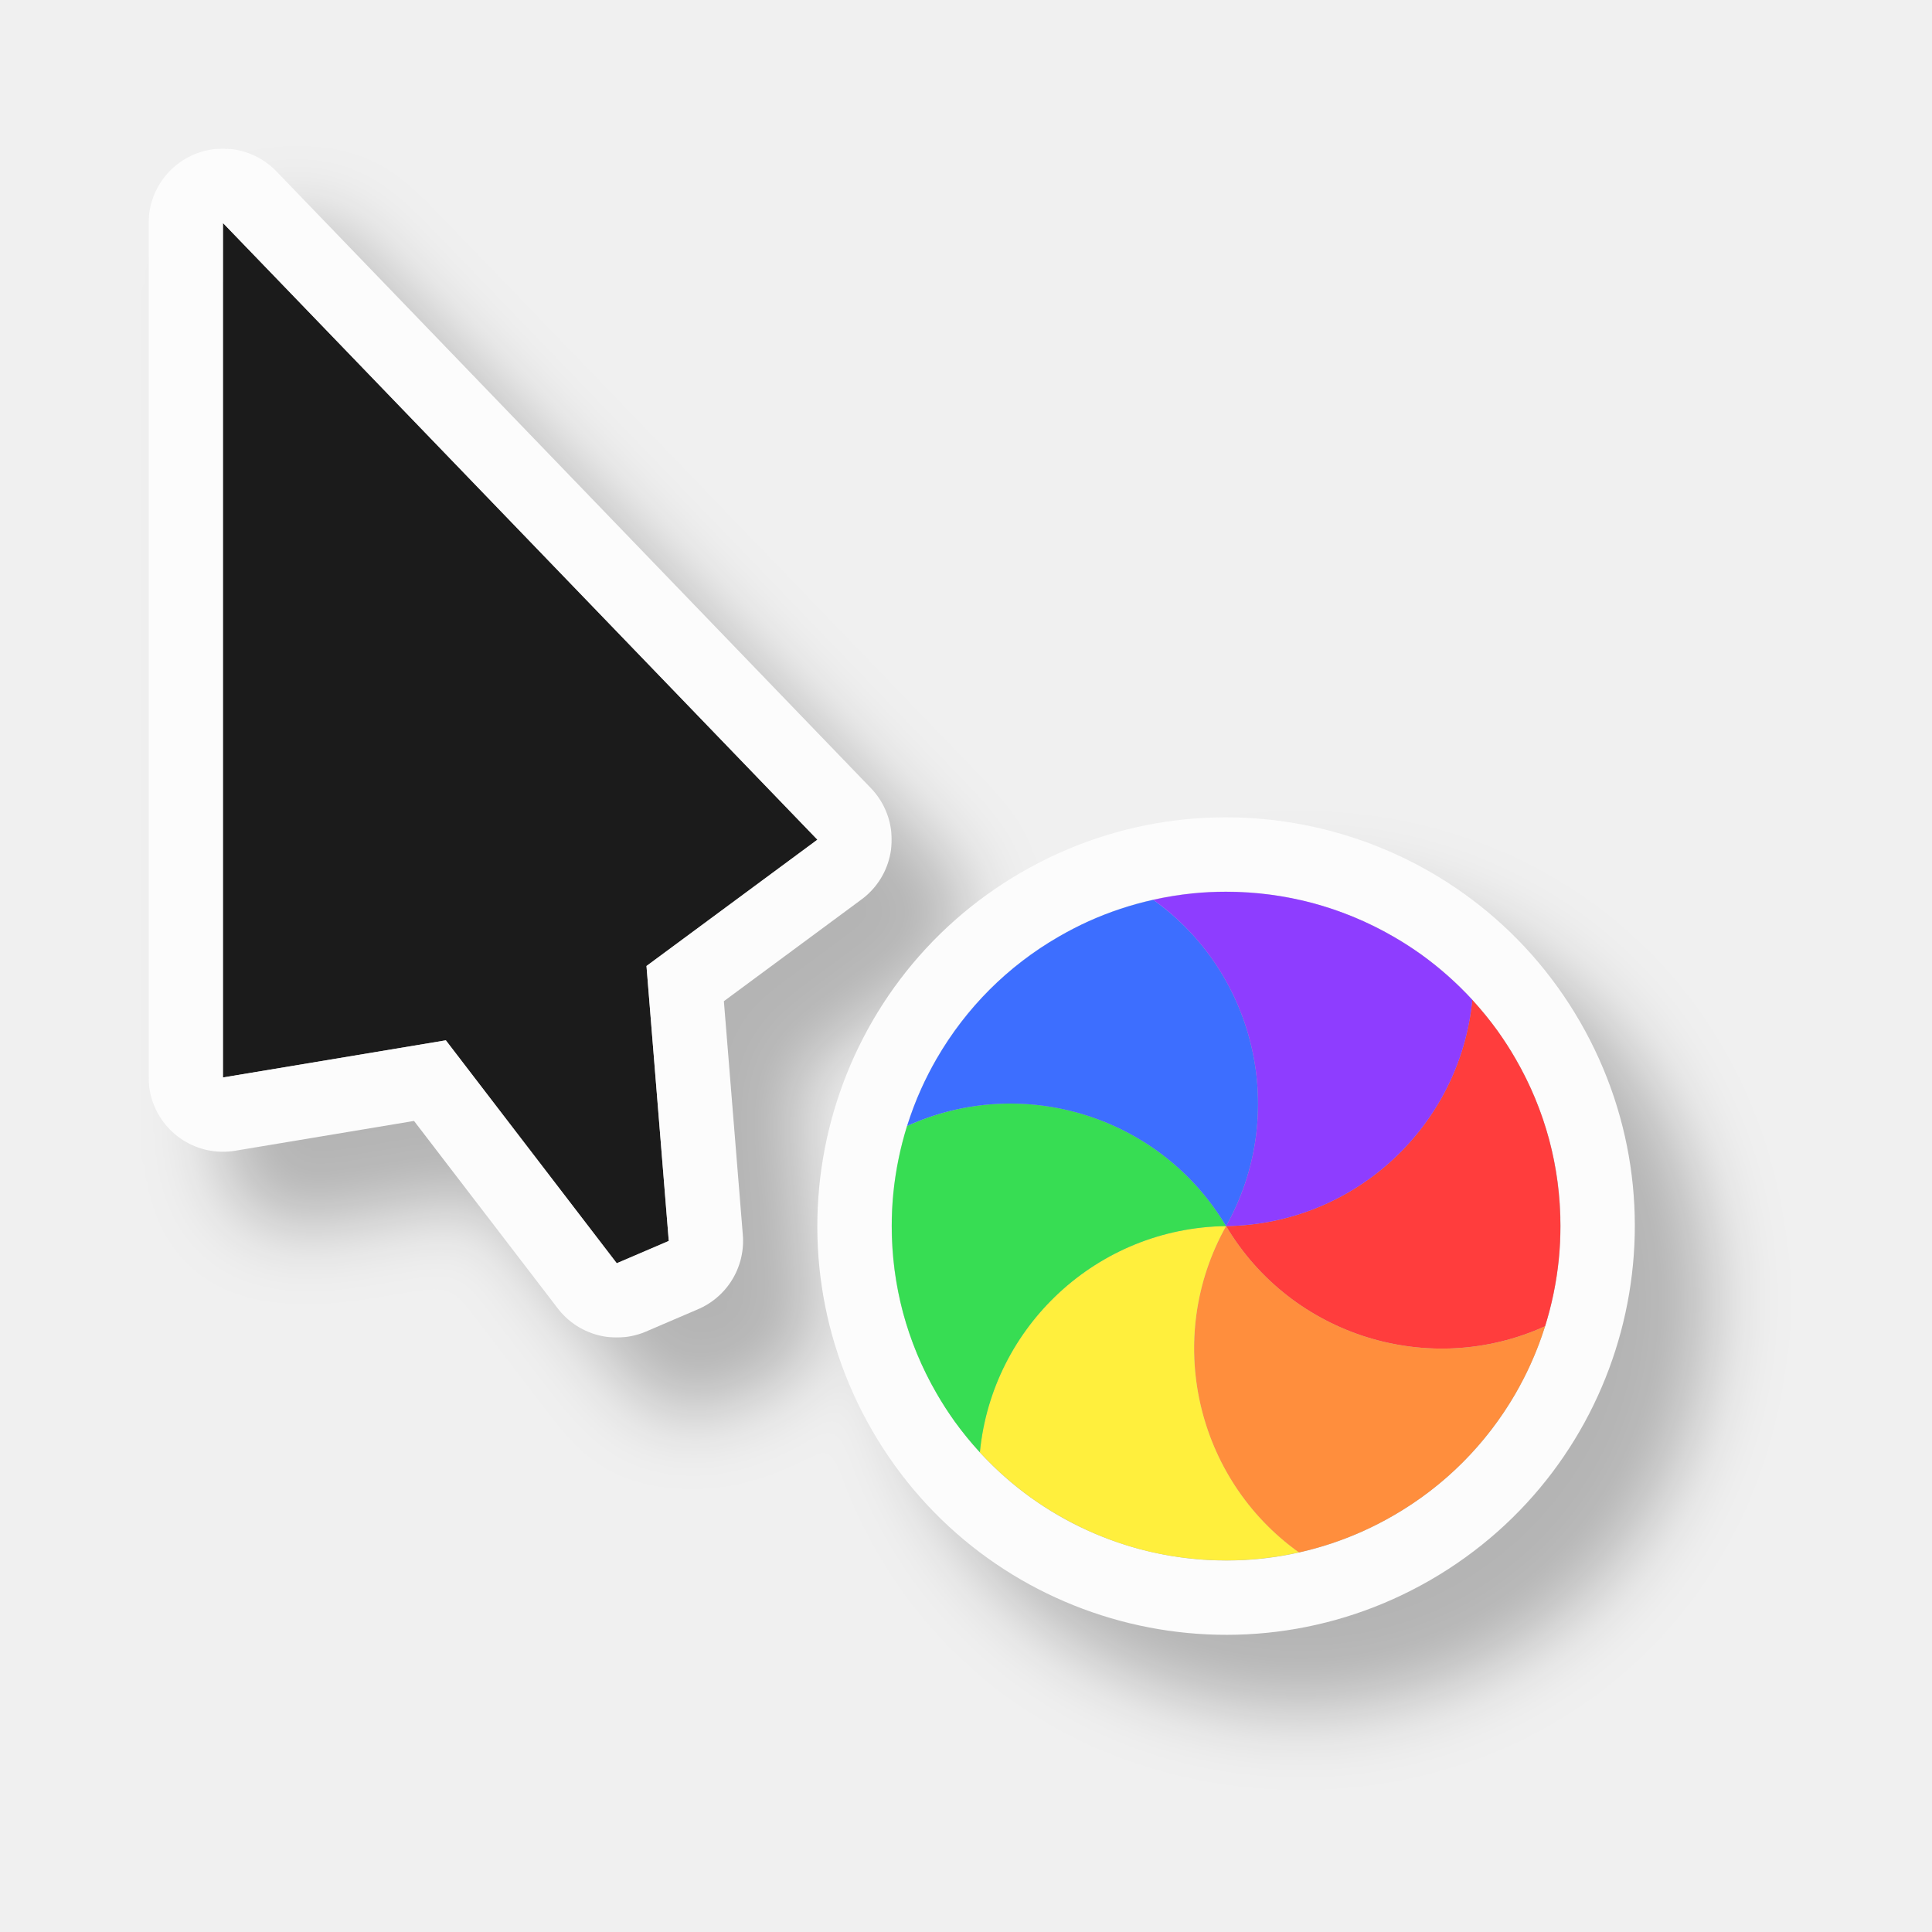
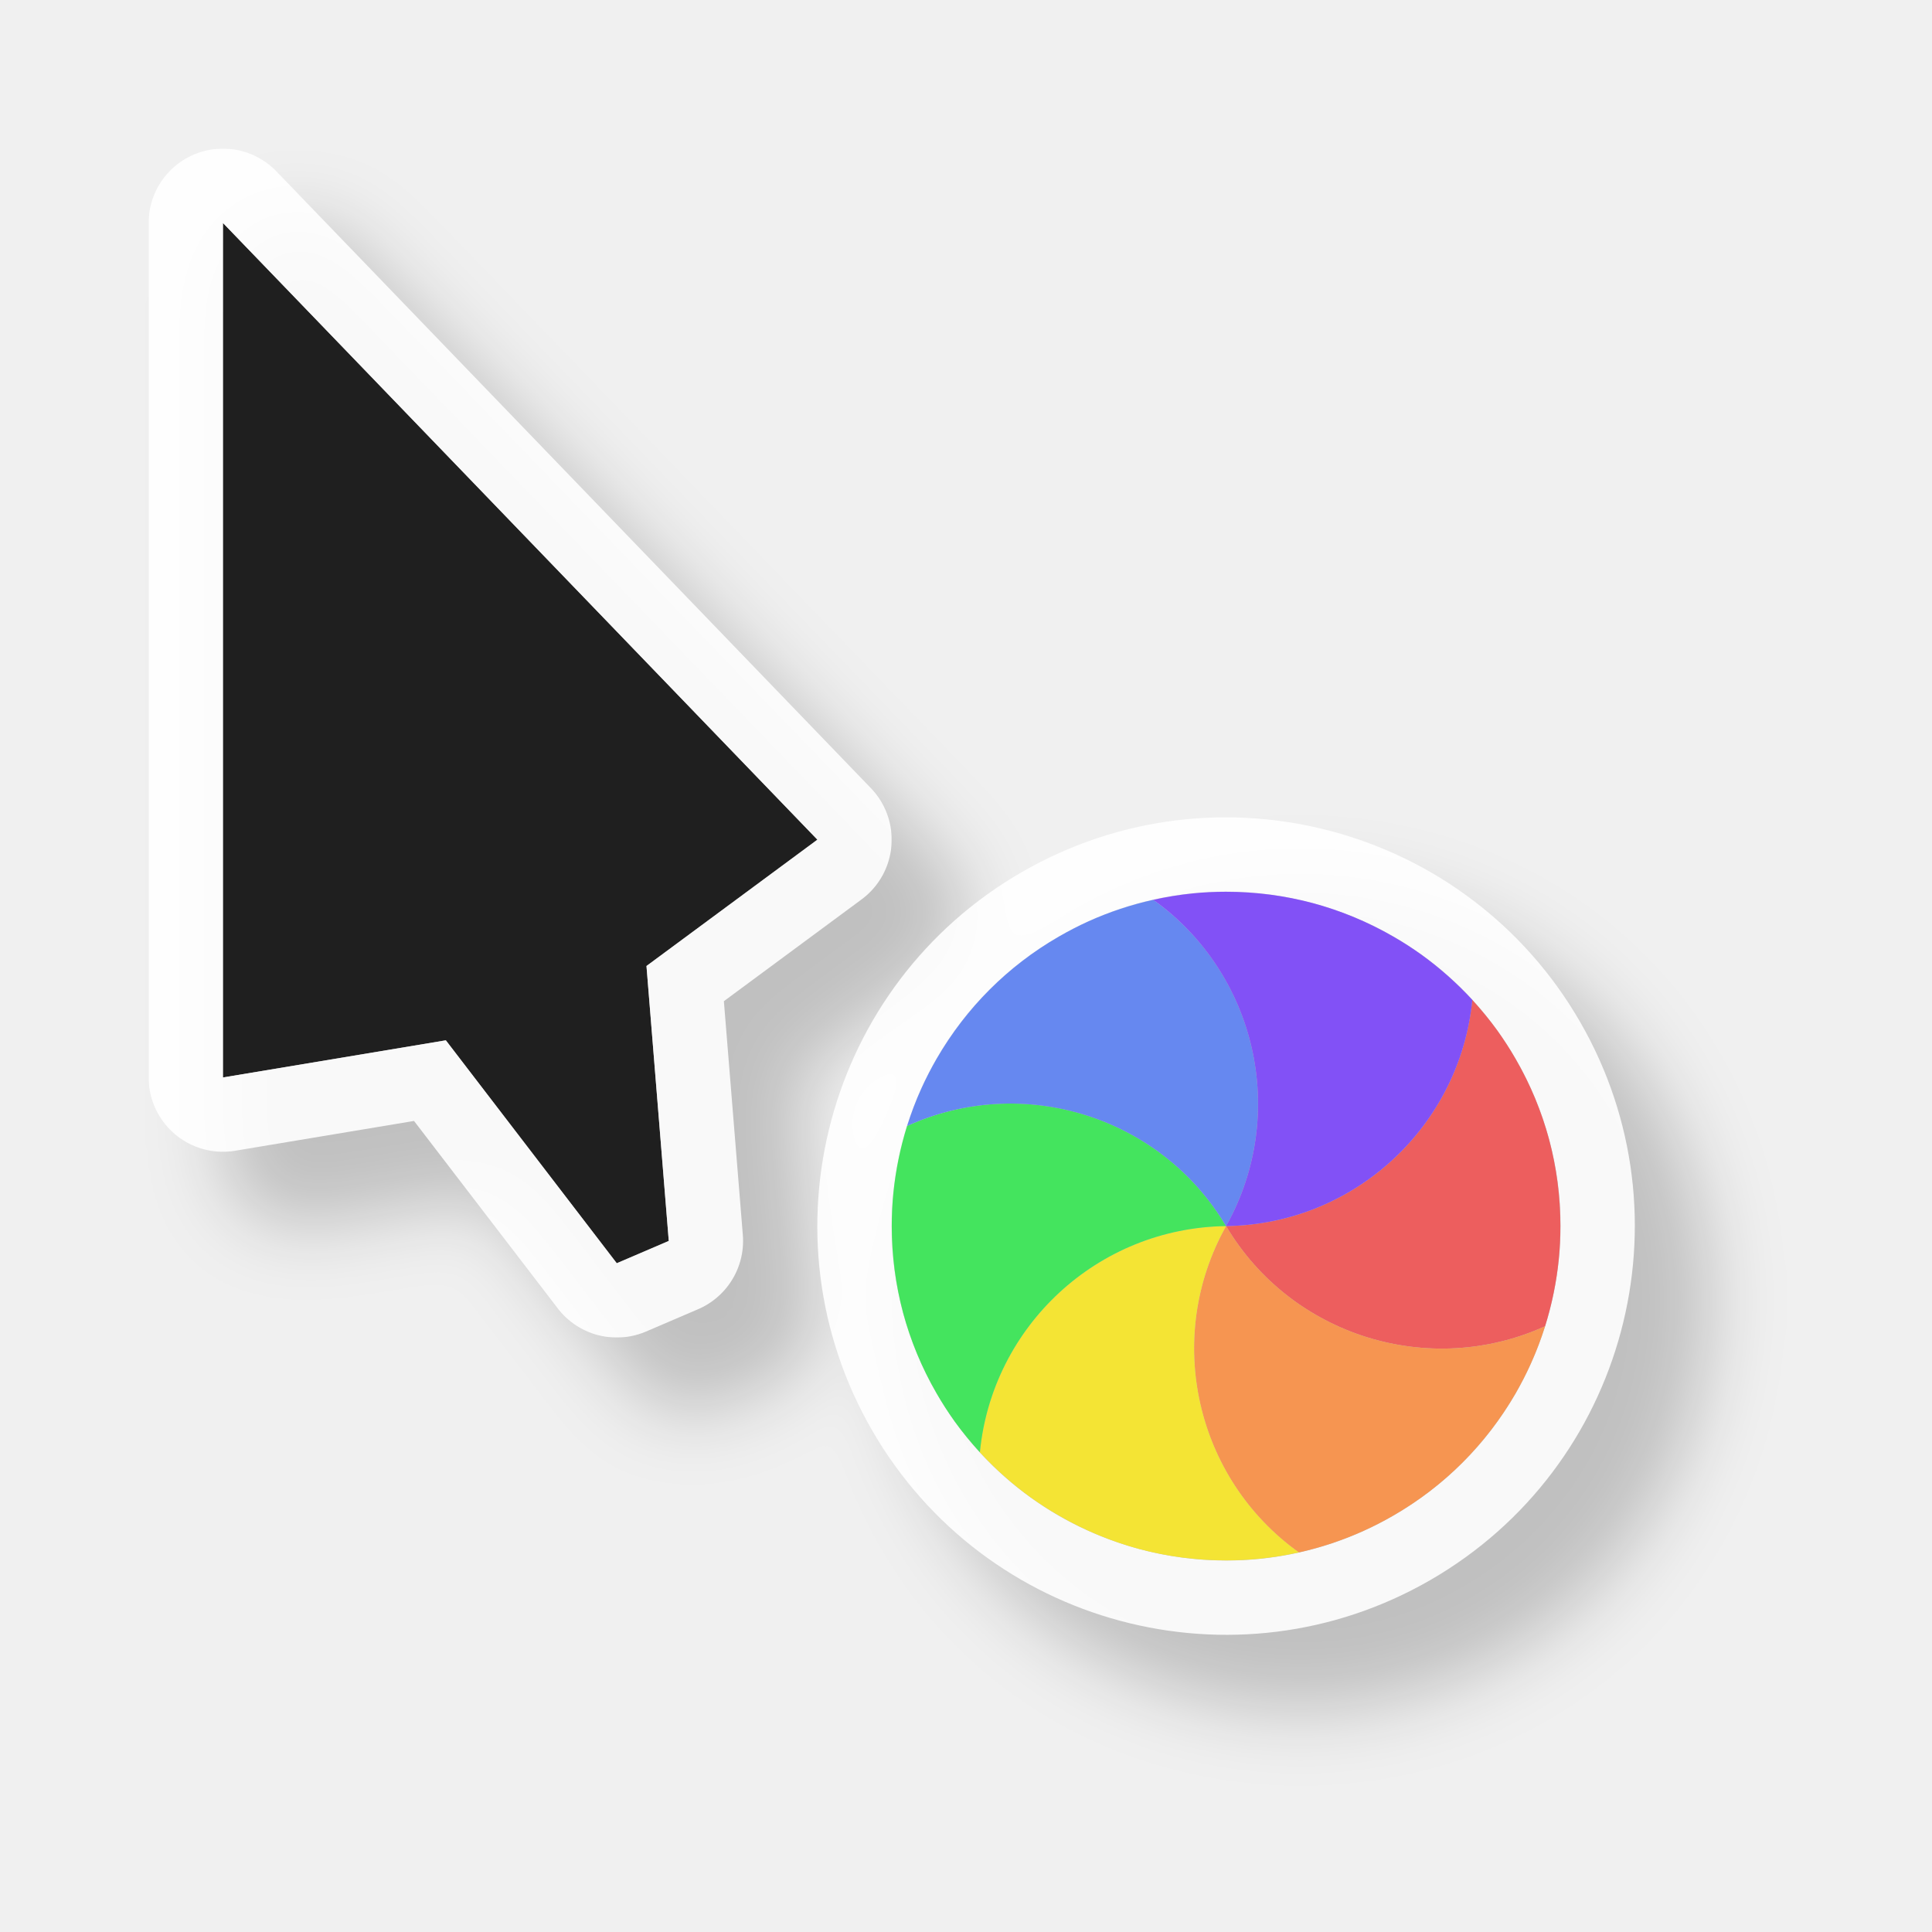
<svg xmlns="http://www.w3.org/2000/svg" width="26" height="26" viewBox="0 0 26 26" fill="none">
-   <g filter="url(#filter0_d_173_1541)">
-     <mask id="path-1-outside-1_173_1541" maskUnits="userSpaceOnUse" x="2" y="2" width="10" height="16" fill="black">
+   <g filter="url(#filter0_d_182_7259)">
+     <mask id="path-1-outside-1_182_7259" maskUnits="userSpaceOnUse" x="2" y="2" width="10" height="16" fill="black">
      <rect fill="white" x="2" y="2" width="10" height="16" />
      <path d="M11 11.3L3 3L3 14.5L6 14L8.3 17L9 16.7L8.7 13L11 11.3Z" />
    </mask>
-     <path d="M11 11.3L3 3L3 14.5L6 14L8.3 17L9 16.7L8.7 13L11 11.3Z" fill="#1B1B1B" />
-     <path d="M11 11.3L3 3L3 14.5L6 14L8.3 17L9 16.7L8.7 13L11 11.3Z" stroke="#FCFCFC" stroke-width="2" stroke-linejoin="round" mask="url(#path-1-outside-1_173_1541)" />
-     <circle cx="16.5" cy="16.5" r="5" transform="rotate(60 16.5 16.5)" stroke="#FCFCFC" stroke-linejoin="round" />
-     <path d="M19.813 13.456C19.934 13.588 20.048 13.727 20.153 13.872C20.239 13.993 20.321 14.119 20.396 14.25C20.598 14.599 20.747 14.964 20.847 15.335C20.946 15.707 20.999 16.097 20.999 16.5C20.999 16.652 20.992 16.802 20.977 16.949C20.946 17.255 20.884 17.556 20.793 17.848C19.243 18.552 17.385 17.988 16.5 16.5C18.232 16.477 19.649 15.15 19.813 13.456Z" fill="#FF3D3D" />
-     <path d="M20.793 17.848C20.739 18.018 20.676 18.186 20.602 18.349C20.541 18.485 20.472 18.618 20.397 18.75C20.195 19.098 19.954 19.41 19.682 19.682C19.41 19.954 19.099 20.195 18.75 20.396C18.618 20.472 18.485 20.541 18.349 20.602C18.07 20.728 17.778 20.825 17.479 20.892C16.094 19.902 15.654 18.011 16.5 16.5C17.386 17.988 19.244 18.552 20.793 17.848Z" fill="#FF8E3D" />
-     <path d="M17.48 20.892C17.305 20.93 17.128 20.959 16.949 20.977C16.802 20.992 16.652 20.999 16.5 20.999C16.097 20.999 15.707 20.946 15.335 20.847C14.964 20.747 14.599 20.598 14.25 20.396C14.119 20.321 13.993 20.239 13.872 20.153C13.623 19.973 13.394 19.769 13.186 19.544C13.351 17.85 14.768 16.523 16.5 16.5C15.654 18.011 16.095 19.902 17.48 20.892Z" fill="#FFEF3D" />
-     <path d="M13.187 19.544C13.066 19.412 12.952 19.273 12.847 19.128C12.761 19.007 12.679 18.881 12.604 18.75C12.402 18.401 12.253 18.036 12.153 17.665C12.054 17.293 12.001 16.903 12.001 16.5C12.001 16.348 12.008 16.199 12.023 16.051C12.054 15.745 12.116 15.444 12.207 15.152C13.757 14.448 15.615 15.012 16.5 16.5C14.768 16.523 13.351 17.85 13.187 19.544Z" fill="#37DD53" />
-     <path d="M12.207 15.153C12.261 14.982 12.324 14.814 12.398 14.651C12.459 14.515 12.528 14.382 12.603 14.251C12.805 13.902 13.046 13.59 13.318 13.318C13.59 13.046 13.901 12.805 14.25 12.604C14.382 12.528 14.515 12.459 14.65 12.398C14.93 12.272 15.222 12.175 15.521 12.109C16.905 13.098 17.346 14.989 16.5 16.5C15.614 15.012 13.756 14.448 12.207 15.153Z" fill="#3D6EFF" />
-     <path d="M15.52 12.109C15.695 12.07 15.872 12.041 16.051 12.023C16.198 12.008 16.348 12.001 16.5 12.001C16.903 12.001 17.293 12.054 17.665 12.153C18.036 12.253 18.401 12.402 18.75 12.604C18.881 12.679 19.007 12.761 19.128 12.847C19.377 13.027 19.606 13.231 19.814 13.456C19.649 15.15 18.232 16.478 16.5 16.5C17.346 14.989 16.905 13.098 15.52 12.109Z" fill="#8E3DFF" />
+     <path d="M11 11.3L3 3L3 14.5L6 14L8.3 17L9 16.7L8.7 13L11 11.3Z" fill="#1F1F1F" />
+     <path d="M11 11.3L3 3L3 14.5L6 14L8.3 17L9 16.7L8.7 13L11 11.3Z" stroke="white" stroke-opacity="0.9" stroke-width="2" stroke-linejoin="round" mask="url(#path-1-outside-1_182_7259)" />
+     <circle cx="16.5" cy="16.5" r="5" transform="rotate(60 16.5 16.5)" stroke="white" stroke-opacity="0.9" stroke-linejoin="round" />
+     <path d="M19.813 13.456C19.934 13.588 20.048 13.727 20.153 13.872C20.239 13.993 20.321 14.119 20.396 14.25C20.598 14.599 20.747 14.964 20.847 15.335C20.946 15.707 20.999 16.097 20.999 16.5C20.999 16.652 20.992 16.802 20.977 16.949C20.946 17.255 20.884 17.556 20.793 17.848C19.243 18.552 17.385 17.988 16.5 16.5C18.232 16.477 19.649 15.15 19.813 13.456Z" fill="#ED5E5E" />
+     <path d="M20.793 17.848C20.739 18.018 20.676 18.186 20.602 18.349C20.541 18.485 20.472 18.618 20.397 18.75C20.195 19.098 19.954 19.41 19.682 19.682C19.41 19.954 19.099 20.195 18.75 20.396C18.618 20.472 18.485 20.541 18.349 20.602C18.07 20.728 17.778 20.825 17.479 20.892C16.094 19.902 15.654 18.011 16.5 16.5C17.386 17.988 19.244 18.552 20.793 17.848Z" fill="#F69551" />
+     <path d="M17.48 20.892C17.305 20.93 17.128 20.959 16.949 20.977C16.802 20.992 16.652 20.999 16.5 20.999C16.097 20.999 15.707 20.946 15.335 20.847C14.964 20.747 14.599 20.598 14.25 20.396C14.119 20.321 13.993 20.239 13.872 20.153C13.623 19.973 13.394 19.769 13.186 19.544C13.351 17.85 14.768 16.523 16.5 16.5C15.654 18.011 16.095 19.902 17.48 20.892Z" fill="#F4E434" />
+     <path d="M13.187 19.544C13.066 19.412 12.952 19.273 12.847 19.128C12.761 19.007 12.679 18.881 12.604 18.75C12.402 18.401 12.253 18.036 12.153 17.665C12.054 17.293 12.001 16.903 12.001 16.5C12.001 16.348 12.008 16.199 12.023 16.051C12.054 15.745 12.116 15.444 12.207 15.152C13.757 14.448 15.615 15.012 16.5 16.5C14.768 16.523 13.351 17.85 13.187 19.544Z" fill="#44E45E" />
+     <path d="M12.207 15.153C12.261 14.982 12.324 14.814 12.398 14.651C12.459 14.515 12.528 14.382 12.603 14.251C12.805 13.902 13.046 13.59 13.318 13.318C13.59 13.046 13.901 12.805 14.25 12.604C14.382 12.528 14.515 12.459 14.65 12.398C14.93 12.272 15.222 12.175 15.521 12.109C16.905 13.098 17.346 14.989 16.5 16.5C15.614 15.012 13.756 14.448 12.207 15.153Z" fill="#6688F0" />
+     <path d="M15.52 12.109C15.695 12.07 15.872 12.041 16.051 12.023C16.198 12.008 16.348 12.001 16.5 12.001C16.903 12.001 17.293 12.054 17.665 12.153C18.036 12.253 18.401 12.402 18.75 12.604C18.881 12.679 19.007 12.761 19.128 12.847C19.377 13.027 19.606 13.231 19.814 13.456C19.649 15.15 18.232 16.477 16.5 16.5C17.346 14.989 16.905 13.098 15.52 12.109Z" fill="#8251F6" />
  </g>
  <defs>
-     <filter id="filter0_d_173_1541" x="0" y="0" width="26" height="26" filterUnits="userSpaceOnUse" color-interpolation-filters="sRGB">
+     <filter id="filter0_d_182_7259" x="0" y="0" width="26" height="26" filterUnits="userSpaceOnUse" color-interpolation-filters="sRGB">
      <feFlood flood-opacity="0" result="BackgroundImageFix" />
      <feColorMatrix in="SourceAlpha" type="matrix" values="0 0 0 0 0 0 0 0 0 0 0 0 0 0 0 0 0 0 127 0" result="hardAlpha" />
      <feOffset dx="1" dy="1" />
      <feGaussianBlur stdDeviation="0.5" />
-       <feColorMatrix type="matrix" values="0 0 0 0 0 0 0 0 0 0 0 0 0 0 0 0 0 0 0.25 0" />
-       <feBlend mode="normal" in2="BackgroundImageFix" result="effect1_dropShadow_173_1541" />
-       <feBlend mode="normal" in="SourceGraphic" in2="effect1_dropShadow_173_1541" result="shape" />
+       <feColorMatrix type="matrix" values="0 0 0 0 0 0 0 0 0 0 0 0 0 0 0 0 0 0 0.2 0" />
+       <feBlend mode="normal" in2="BackgroundImageFix" result="effect1_dropShadow_182_7259" />
+       <feBlend mode="normal" in="SourceGraphic" in2="effect1_dropShadow_182_7259" result="shape" />
    </filter>
  </defs>
</svg>
